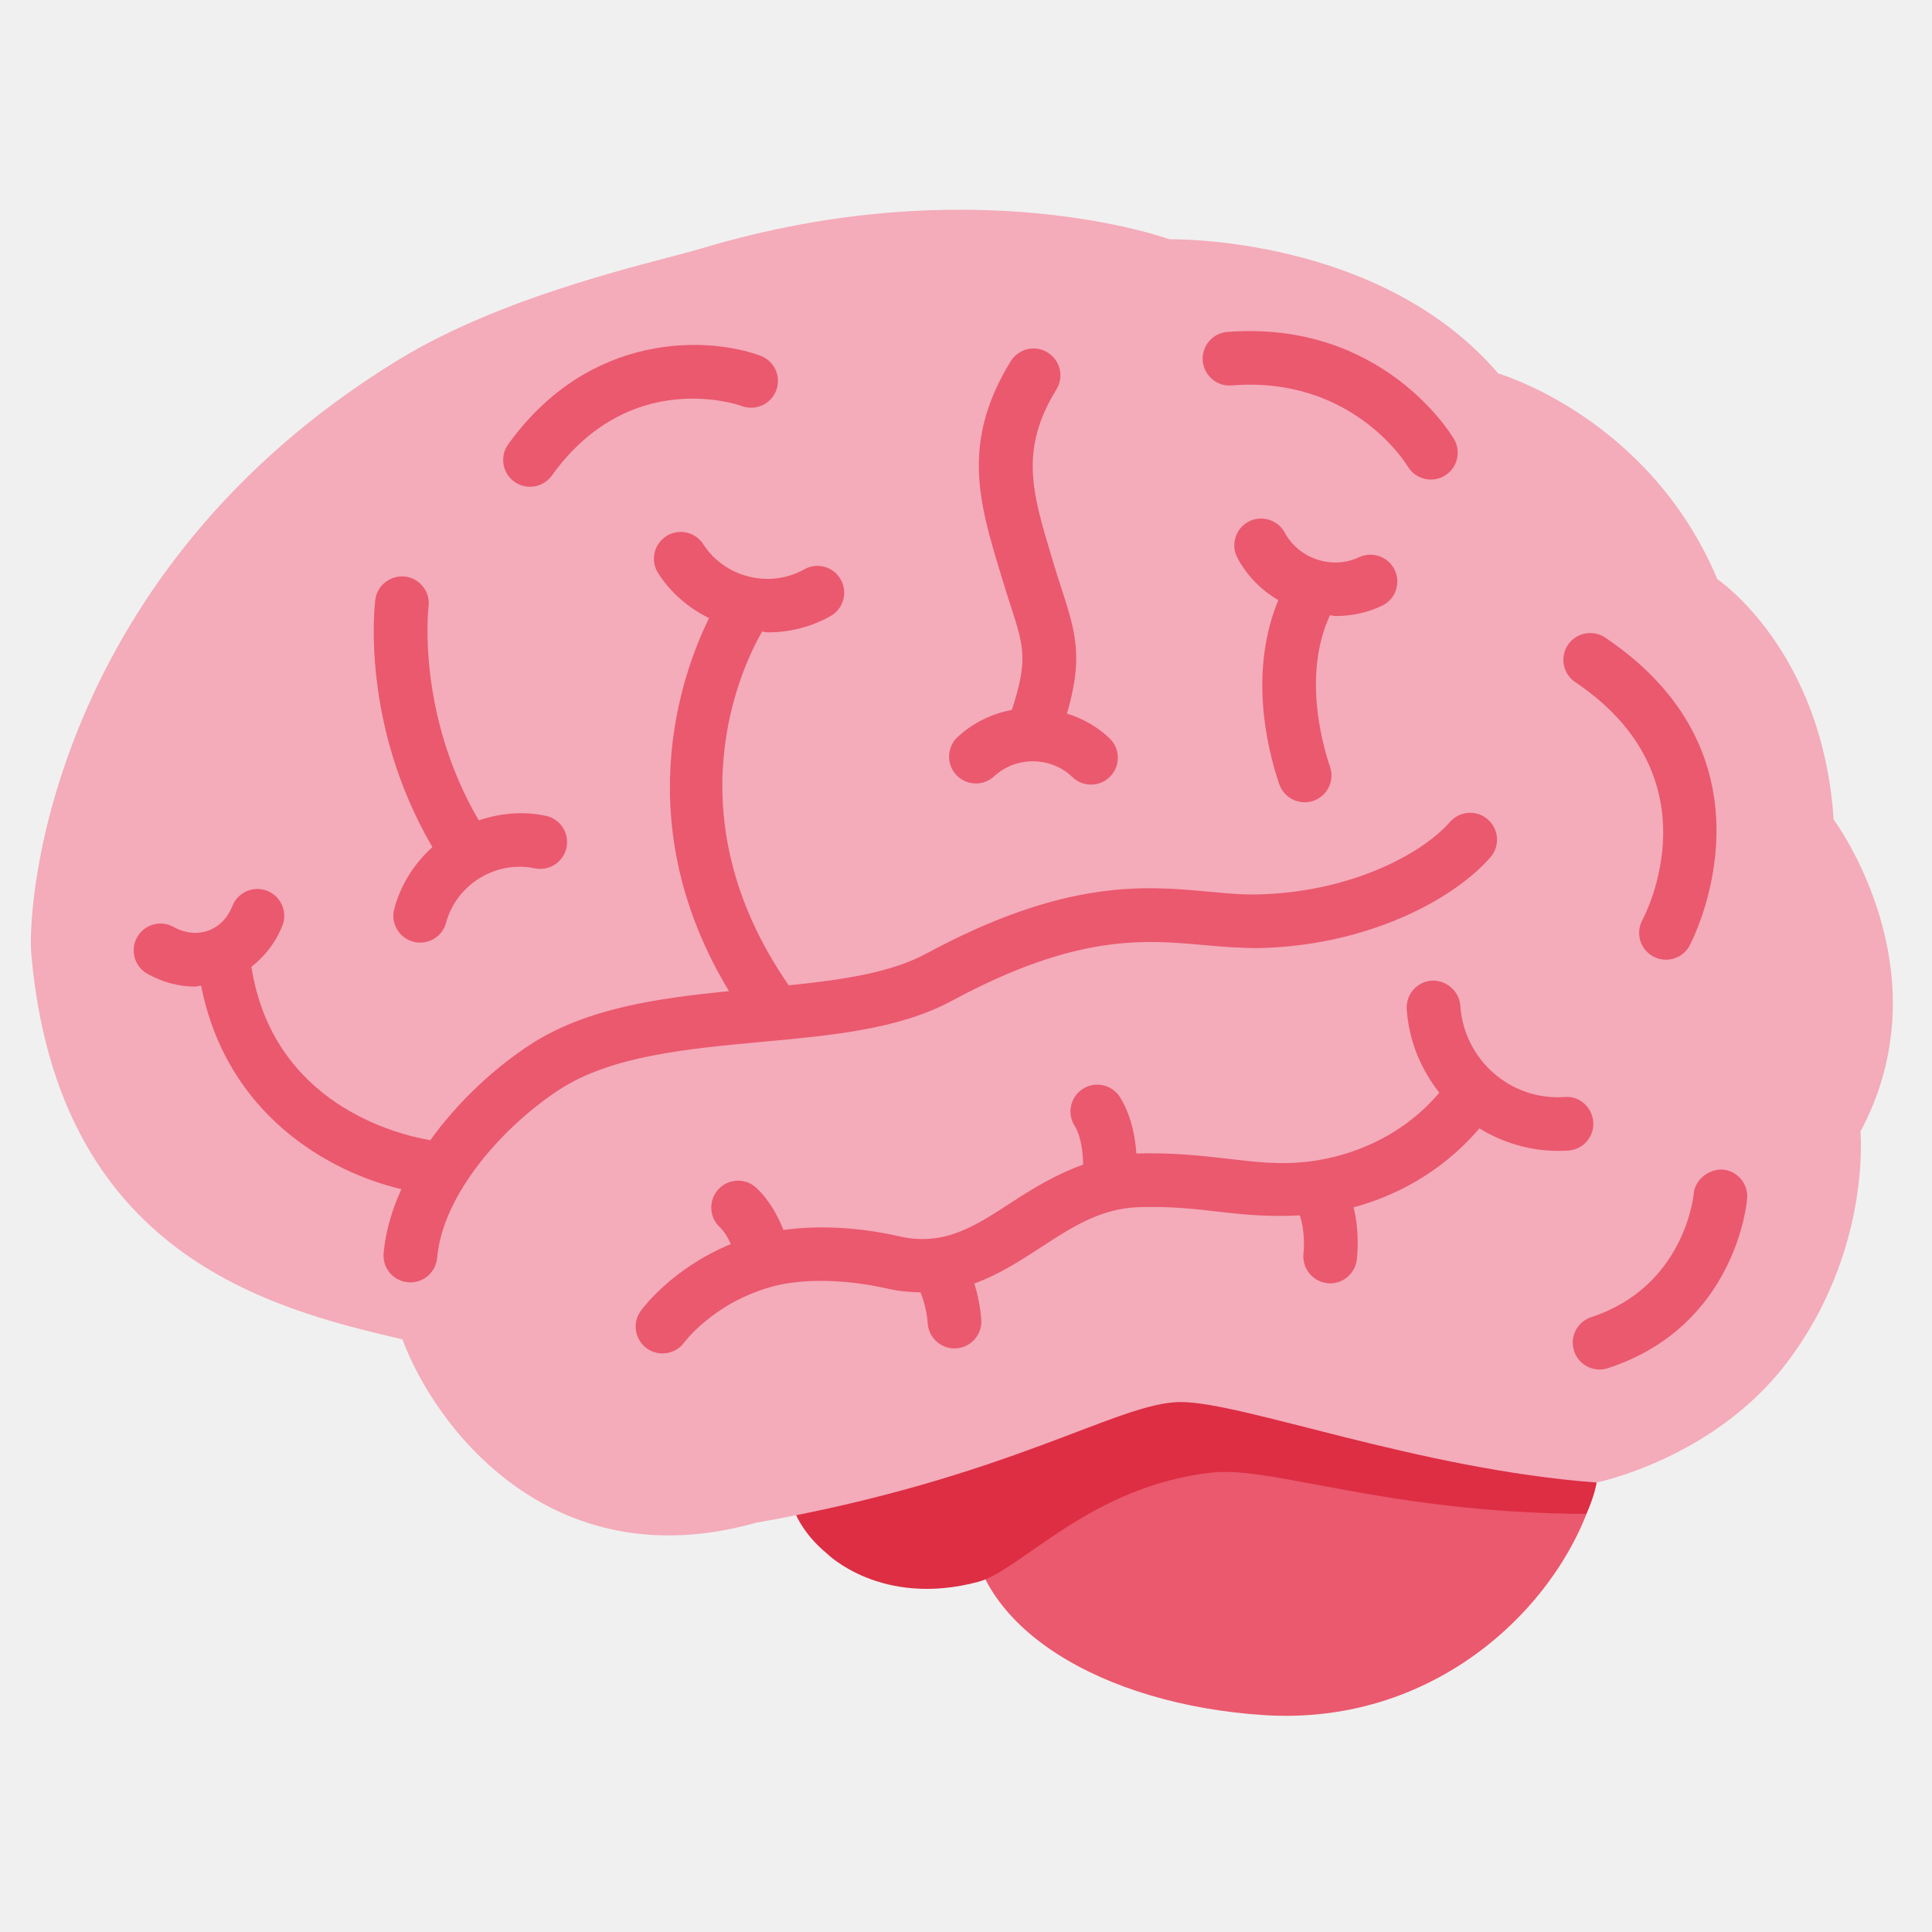
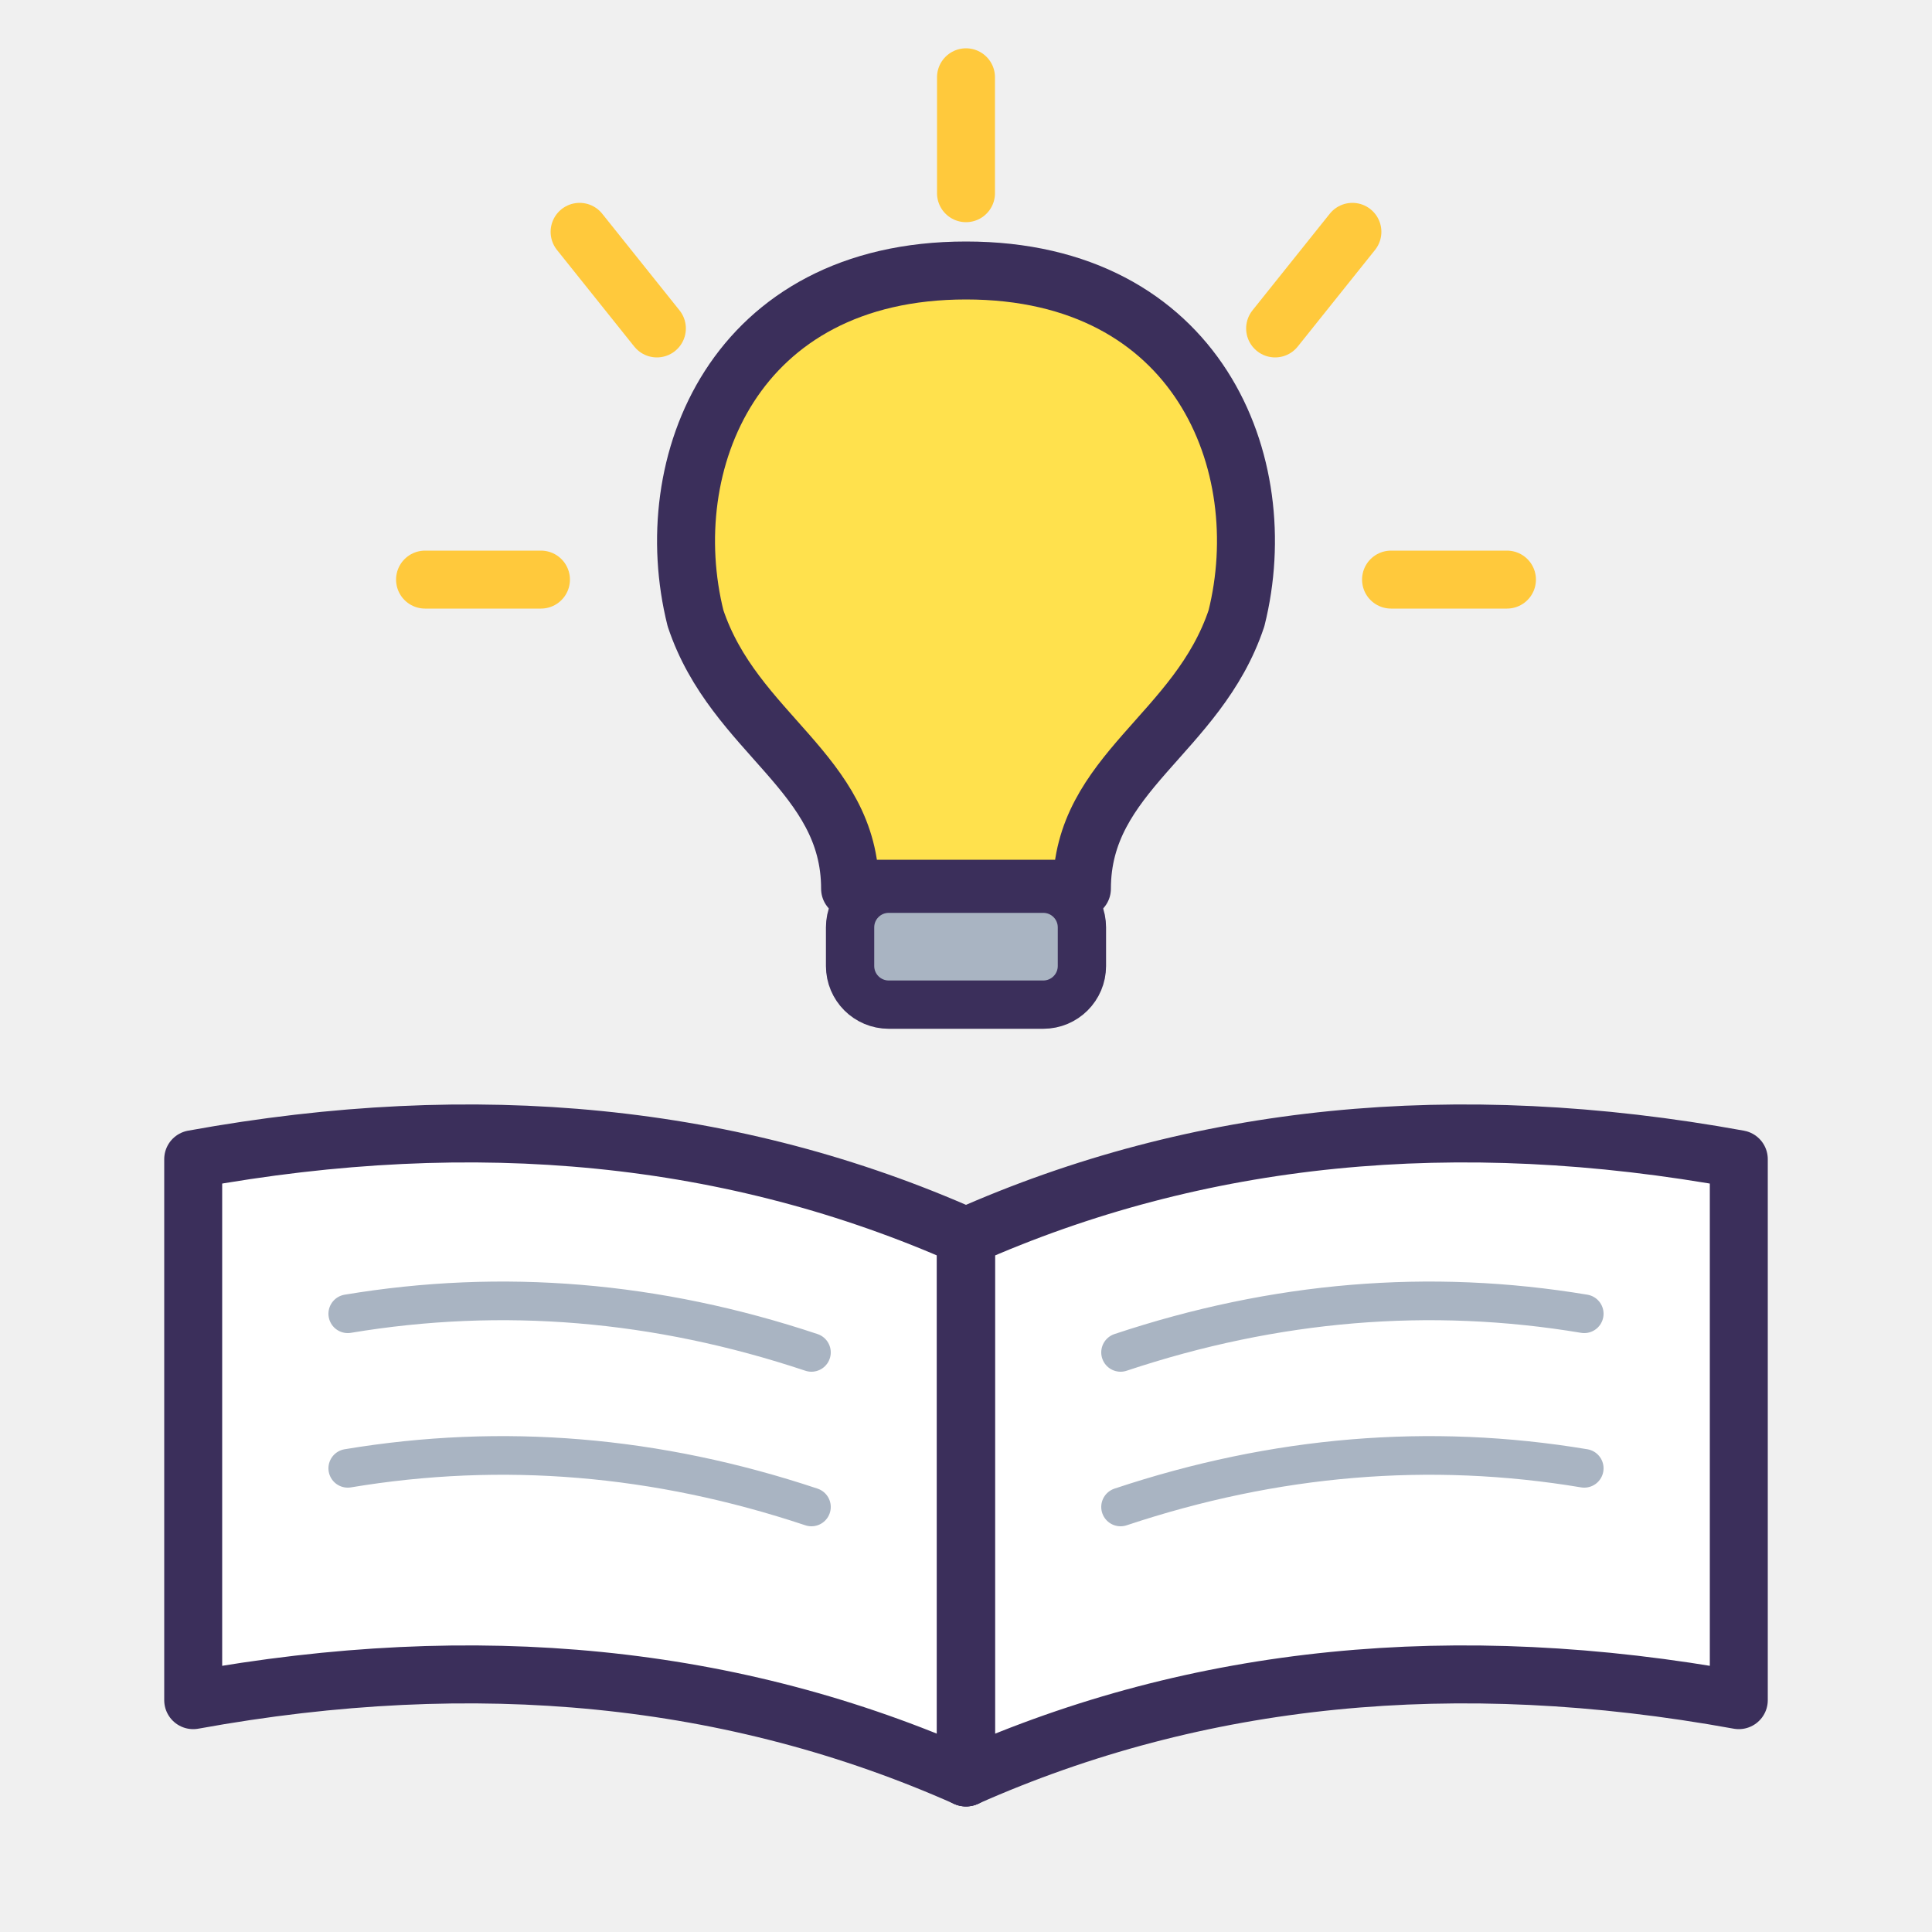
- <svg xmlns="http://www.w3.org/2000/svg" viewBox="0 0 36 36" preserveAspectRatio="xMidYMid meet">
-   <path fill="#EA596E" d="M29.896 26.667c.003.283-.07.653-.146.958-.531 2.145-2.889 4.552-6.208 4.333-3.008-.198-5.458-1.642-5.458-3.667s2.444-3.667 5.458-3.667 6.335.018 6.354 2.043z" />
-   <path fill="#DD2E44" d="M23.542 24.964c-1.619 0-5.314.448-6.162.448-1.498 0-2.713.94-2.713 2.1 0 .558.286 1.062.744 1.438 0 0 1.006 1.009 2.818.525.793-.212 2.083-1.786 4.354-2.036 1.131-.125 3.25.75 6.974.771.16-.344.193-.583.193-.583 0-2.027-3.194-2.663-6.208-2.663z" />
-   <path fill="#F4ABBA" d="M29.75 27.625s2.184-.443 3.542-2.229c1.583-2.083 1.375-4.312 1.375-4.312 1.604-3-.5-5.813-.5-5.813C33.958 12.104 32 10.792 32 10.792c-1.271-3.021-4.083-3.833-4.083-3.833-2.208-2.583-6.125-2.5-6.125-2.5s-3.67-1.345-8.708.167c-.833.25-3.625.833-5.667 2.083C.981 10.649.494 16.793.584 17.792 1.083 23.375 5 24.375 7.5 24.958c.583 1.583 2.729 4.5 6.583 3.417 4.75-.833 6.75-2.25 7.917-2.25s4.417 1.25 7.75 1.5z" />
-   <g fill="#EA596E">
-     <path d="M17.737 18.648c2.328-1.255 3.59-1.138 4.704-1.037.354.032.689.057 1.028.055 1.984-.045 3.591-.881 4.302-1.69.182-.208.161-.523-.046-.706-.206-.182-.521-.163-.706.045-.548.624-1.899 1.313-3.573 1.351-.3.009-.601-.021-.913-.05-1.195-.111-2.679-.247-5.271 1.152-.665.359-1.577.492-2.565.592-2.197-3.171-.875-5.933-.497-6.591.037.002.073.014.111.014.4 0 .802-.098 1.166-.304.24-.136.325-.441.189-.681s-.441-.325-.681-.189c-.64.362-1.482.153-1.88-.467-.149-.233-.458-.301-.69-.151-.232.149-.3.458-.151.69.237.371.571.65.948.837-.521 1.058-1.51 3.84.372 6.951-1.324.13-2.65.317-3.688.986-.67.432-1.355 1.064-1.878 1.791-.629-.108-2.932-.675-3.334-3.231.25-.194.452-.45.577-.766.102-.257-.024-.547-.281-.649s-.547.024-.649.281c-.089.225-.25.389-.454.461-.202.072-.431.048-.643-.07-.243-.135-.546-.046-.68.194-.134.241-.047.546.194.68.284.158.588.238.89.238.037 0 .072-.017.109-.019.476 2.413 2.383 3.473 3.732 3.794-.176.388-.295.788-.331 1.192-.024.274.179.518.454.542l.045.002c.256 0 .475-.195.498-.456.108-1.213 1.265-2.48 2.293-3.145.964-.621 2.375-.752 3.741-.879 1.325-.121 2.577-.237 3.558-.767zm12.866-1.504c-.131.242-.041.546.2.677.076.042.159.062.24.062.176 0 .347-.093.438-.259.019-.034 1.842-3.449-1.571-5.744-.228-.152-.539-.093-.694.136-.154.229-.093.54.136.694 2.644 1.778 1.309 4.326 1.251 4.434zM9.876 9.07c.156 0 .309-.072.406-.208 1.45-2.017 3.458-1.327 3.543-1.295.259.094.544-.038.64-.296.096-.259-.036-.546-.295-.642-.96-.356-3.177-.468-4.7 1.65-.161.223-.11.536.114.697.089.064.191.094.292.094zm13.072-1.888c2.225-.181 3.237 1.432 3.283 1.508.094.158.26.246.431.246.086 0 .174-.022.253-.069.238-.14.318-.446.179-.684-.054-.091-1.34-2.218-4.224-1.998-.275.021-.48.262-.459.538.022.275.271.484.537.459zm9.15 14.611c-.246-.014-.517.181-.539.457-.002.018-.161 1.719-1.91 2.294-.262.086-.405.368-.318.631.068.21.265.344.475.344.052 0 .104-.008.156-.025 2.372-.778 2.586-3.064 2.594-3.161.021-.276-.183-.518-.458-.54z" />
-     <path d="M7.347 16.934c-.072.267.086.541.353.613.043.012.087.017.13.017.221 0 .422-.147.482-.37.19-.711.927-1.167 1.652-1.014.271.055.535-.116.592-.387.057-.27-.116-.535-.387-.592-.426-.09-.854-.048-1.248.086-1.166-1.994-.939-3.96-.936-3.981.036-.273-.156-.524-.429-.562-.272-.033-.524.154-.562.427-.013.097-.28 2.316 1.063 4.614-.334.301-.588.694-.71 1.149zm11.179-2.47c.407-.377 1.06-.37 1.455.015.098.094.223.141.349.141.131 0 .261-.051.358-.152.192-.198.188-.515-.01-.707-.23-.223-.505-.372-.797-.465.296-1.016.179-1.467-.096-2.312-.048-.147-.101-.311-.157-.498l-.03-.1c-.364-1.208-.605-2.005.087-3.13.145-.235.071-.543-.164-.688-.231-.144-.542-.073-.688.164-.928 1.508-.587 2.637-.192 3.944l.03.1c.059.194.113.364.163.517.247.761.322 1.016.02 1.936-.369.069-.722.236-1.01.504-.202.188-.213.505-.025.707.189.202.506.212.707.024zm6.365-2.985c.291 0 .585-.061.859-.191.25-.118.357-.416.239-.666-.117-.25-.419-.354-.665-.239-.502.236-1.121.031-1.384-.457-.131-.244-.436-.333-.677-.205-.243.13-.335.434-.204.677.18.336.448.601.76.785-.537 1.305-.232 2.691.017 3.426.07.209.265.34.474.34.053 0 .106-.008.16-.026.262-.088.402-.372.313-.633-.168-.498-.494-1.756-.002-2.826.038.002.073.015.11.015zm4.797 9.429c-.019-.275-.257-.492-.531-.467-1.014.072-1.878-.697-1.947-1.703-.02-.275-.265-.48-.533-.465-.275.019-.483.258-.465.533.041.59.266 1.122.608 1.555-.804.946-1.857 1.215-2.444 1.284-.519.062-.973.009-1.498-.053-.481-.055-1.025-.118-1.698-.098l-.005.001c-.02-.286-.088-.703-.305-1.05-.146-.233-.455-.304-.689-.158-.233.146-.305.455-.158.689.134.215.159.558.159.725-.504.181-.94.447-1.334.704-.704.458-1.259.82-2.094.632-.756-.173-1.513-.208-2.155-.118-.1-.251-.258-.551-.502-.782-.201-.19-.517-.182-.707.02-.189.2-.181.517.02.707.086.081.154.199.209.317-1.103.454-1.656 1.213-1.682 1.25-.16.224-.107.533.115.694.088.063.19.094.292.094.155 0 .308-.071.406-.205.005-.008.554-.743 1.637-1.04.56-.154 1.363-.141 2.146.037.219.05.422.067.619.07.093.218.129.477.134.573.016.266.236.472.499.472l.027-.001c.275-.015.486-.248.473-.523-.003-.05-.023-.346-.13-.686.461-.167.862-.428 1.239-.673.572-.373 1.113-.726 1.82-.749.592-.021 1.08.036 1.551.091.474.055.94.091 1.454.061.091.253.084.591.07.704-.033.273.16.523.434.559.021.003.042.004.063.004.247 0 .462-.183.495-.435.008-.062.059-.512-.059-.981.718-.193 1.608-.612 2.345-1.471.431.264.934.419 1.469.419.062 0 .125-.002.187-.006.275-.018.483-.255.465-.531z" />
-   </g>
+ <svg xmlns="http://www.w3.org/2000/svg" viewBox="0 0 100 100" data-bare="1">
+   <path d="M50 4 V10 M30 12 L34 17 M70 12 L66 17 M22 30 H28 M72 30 H78" fill="none" stroke="#FFC93C" stroke-width="3" stroke-linecap="round" stroke-linejoin="round" />
+   <path d="M50 14 C38 14 34 24 36 32 C38 38 44 40 44 46 H56 C56 40 62 38 64 32 C66 24 62 14 50 14Z" fill="#FFE14D" stroke="#3B2F5B" stroke-width="3" stroke-linejoin="round" stroke-linecap="round" />
+   <rect x="44" y="46" width="12" height="6" rx="2" fill="#A9B4C2" stroke="#3B2F5B" stroke-width="2.5" stroke-linejoin="round" stroke-linecap="round" />
+   <path d="M50 64 Q32 56 10 60 V88 Q32 84 50 92Z" fill="#FFFFFF" stroke="#3B2F5B" stroke-width="3" stroke-linejoin="round" stroke-linecap="round" />
+   <path d="M50 64 Q68 56 90 60 V88 Q68 84 50 92Z" fill="#FFFFFF" stroke="#3B2F5B" stroke-width="3" stroke-linejoin="round" stroke-linecap="round" />
+   <path d="M50 64 V92" fill="none" stroke="#3B2F5B" stroke-width="3" stroke-linecap="round" stroke-linejoin="round" />
+   <path d="M18 68 Q30 66 42 70 M18 76 Q30 74 42 78 M58 70 Q70 66 82 68 M58 78 Q70 74 82 76" fill="none" stroke="#A9B4C2" stroke-width="2" stroke-linecap="round" stroke-linejoin="round" />
</svg>
